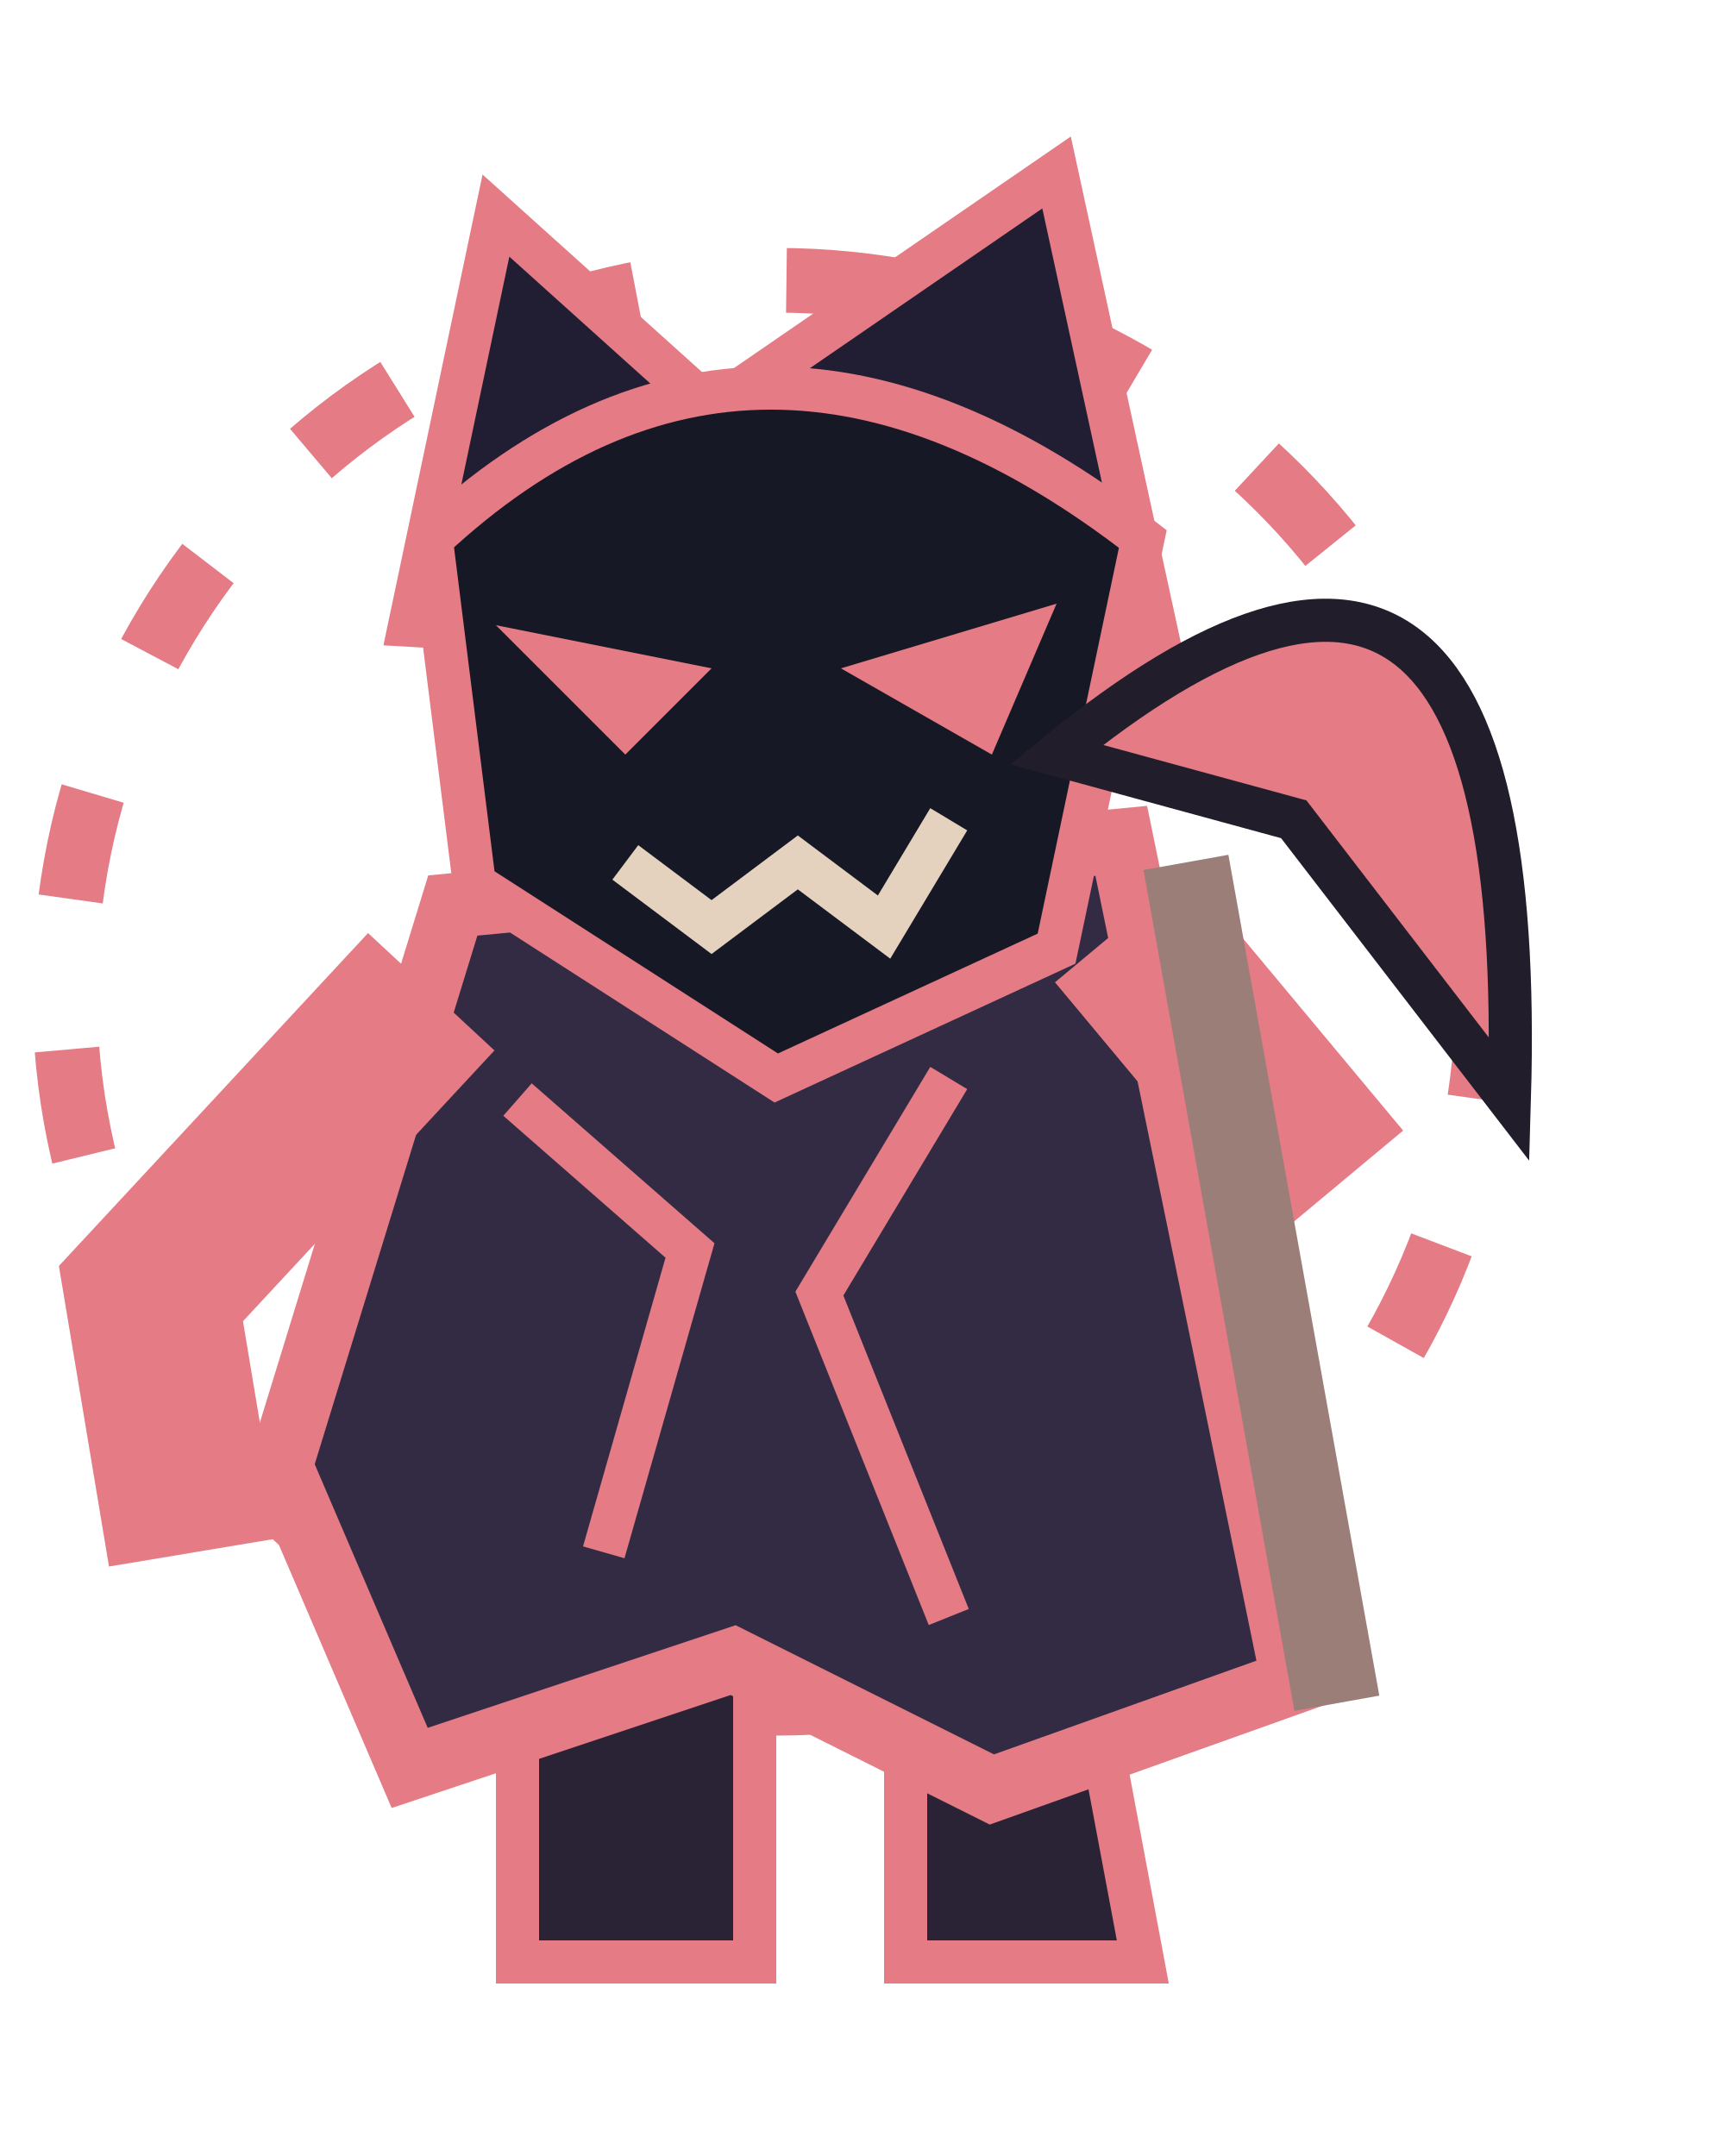
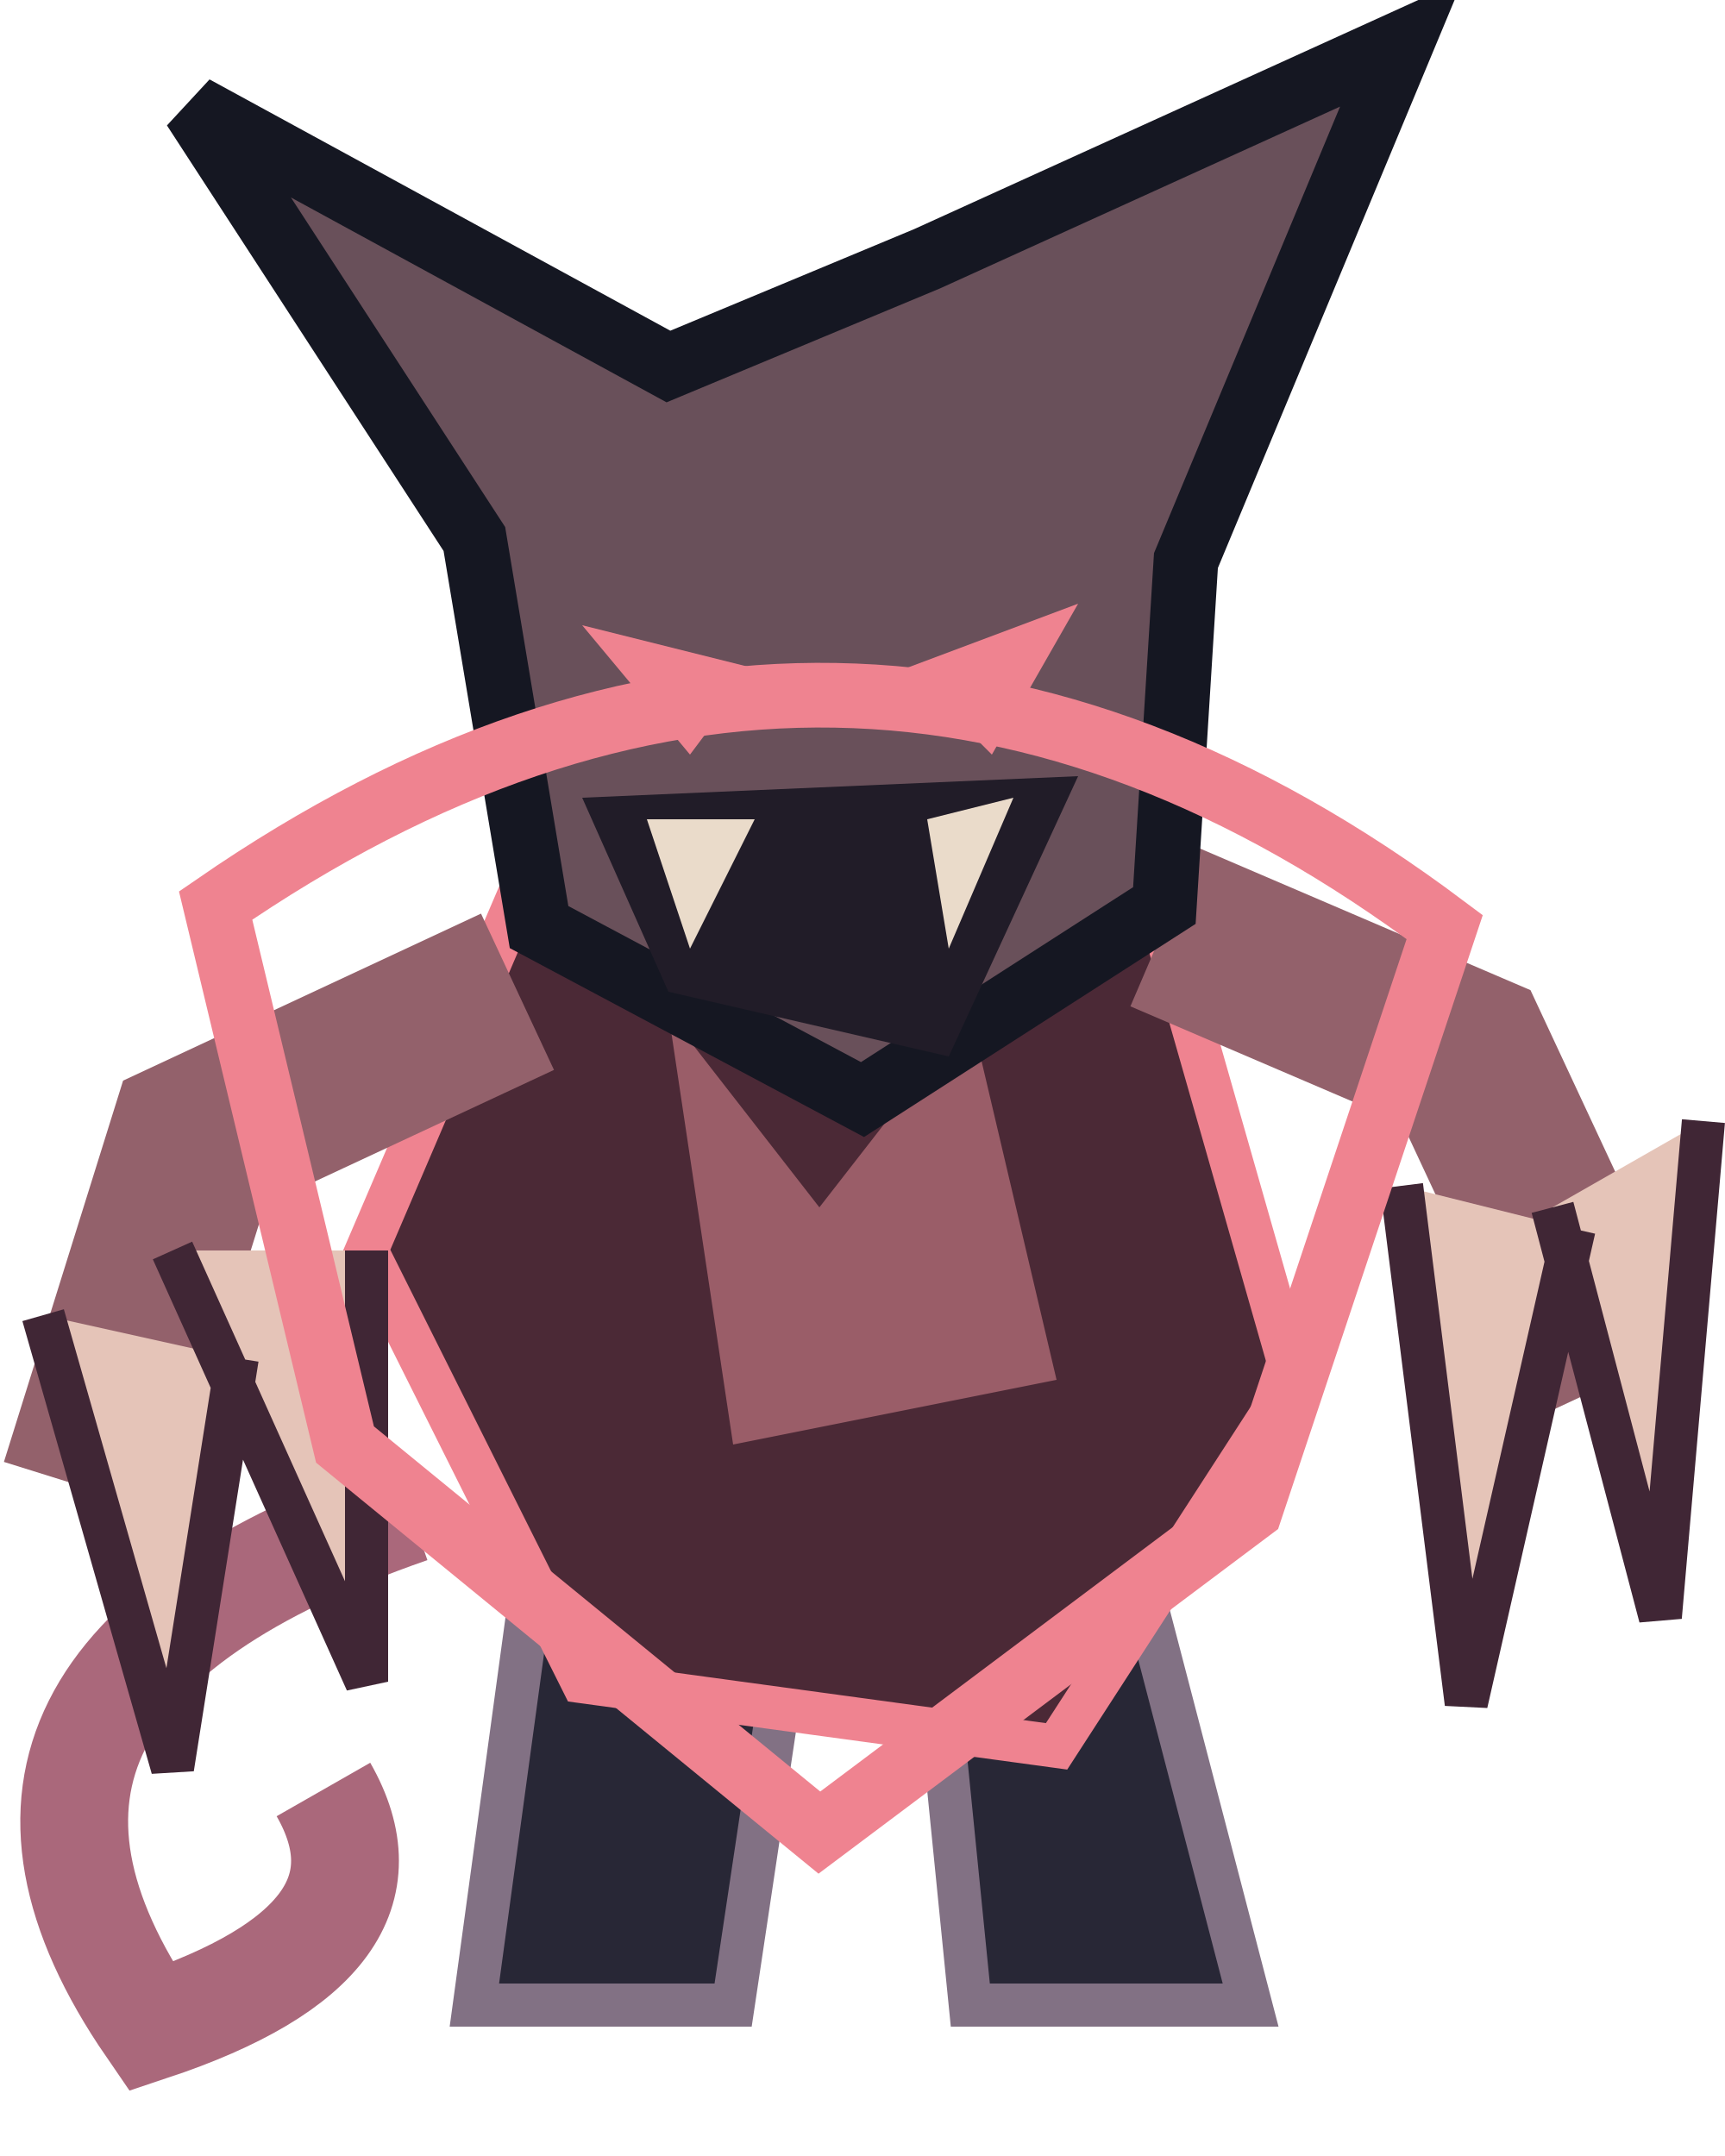
<svg xmlns="http://www.w3.org/2000/svg" width="80" height="100" viewBox="0 0 80 100">
-   <circle cx="36" cy="46" r="33" fill="none" stroke="#e47b85" stroke-width="3" stroke-dasharray="5 7" />
-   <g transform="rotate(0 36 55)">
-     <path d="M24 75L24 91H35L35 75M42 75L42 91H53L50 75" fill="#292335" stroke="#e47b85" stroke-width="2" />
-     <path d="M21 42L52 39L60 78L46 83L34 77L19 82L13 68Z" fill="#332b43" stroke="#e47b85" stroke-width="3" />
-     <path d="M20 46L7 60L9 72M52 43L62 55" fill="none" stroke="#e47b85" stroke-width="8" />
-     <path d="M19 29L23 10L33 19L49 8L54 31Z" fill="#211d32" stroke="#e47b85" stroke-width="2" />
-     <path d="M20 25Q35 11 53 25L49 44L36 50L22 41Z" fill="#171826" stroke="#e47b85" stroke-width="2" />
-     <path d="M23 29L33 31L29 35Z M39 31L49 28L46 35Z" fill="#e47b85" />
-     <path d="M29 40L33 43L37 40L41 43L44 38" fill="none" stroke="#e4d2bf" stroke-width="2" />
-     <path d="M24 51L32 58L28 72M44 50L38 60L44 75" fill="none" stroke="#e47b85" stroke-width="2" />
-     <path d="M55 40L62 79" stroke="#9b7e78" stroke-width="4" />
-     <path d="M49 35Q71 17 70 51L60 38Z" fill="#e47b85" stroke="#221d2b" stroke-width="2" />
+   <g transform="rotate(0 38 57)" opacity="1">
+     <path d="M25 71L22 93H34L37 73M43 73L45 93H58L52 70" fill="#282736" stroke="#827184" stroke-width="2" />
+     <path d="M26 37L52 36L60 64L49 81L27 78L17 58Z" fill="#4b2936" stroke="#ef8390" stroke-width="2" />
+     <path d="M24 46L9 53L4 69M54 43L68 49L75 64" fill="none" stroke="#93616b" stroke-width="8" />
+     <path d="M19 70Q-4 78 7 94Q19 90 15 83" fill="none" stroke="#aa687b" stroke-width="5" />
+     <path d="M31 47L38 56L45 47L49 64L34 67Z" fill="#9a5d68" />
+     <path d="M22 25L9 5L31 17L43 12L65 2L55 26L54 42L40 51L25 43Z" fill="#69505a" stroke="#151722" stroke-width="3" />
+     <path d="M27 29L35 31L32 35Z M42 31L50 28L46 35Z" fill="#ef8390" />
+     <path d="M27 37L50 36L44 49L31 46Z" fill="#211c28" />
+     <path d="M30 38L32 44L35 38M43 38L44 44L47 37" fill="#eadbca" />
+     <path d="M2 61L8 82L11 63M8 58L17 78L17 58M65 55L68 79L73 57M72 56L77 75L79 52" fill="#e5c4b8" stroke="#402635" stroke-width="2" />
+     <path d="M10 42Q39 22 67 43L58 70L38 85L16 67Z" fill="none" stroke="#ef8390" stroke-width="3" />
  </g>
</svg>
